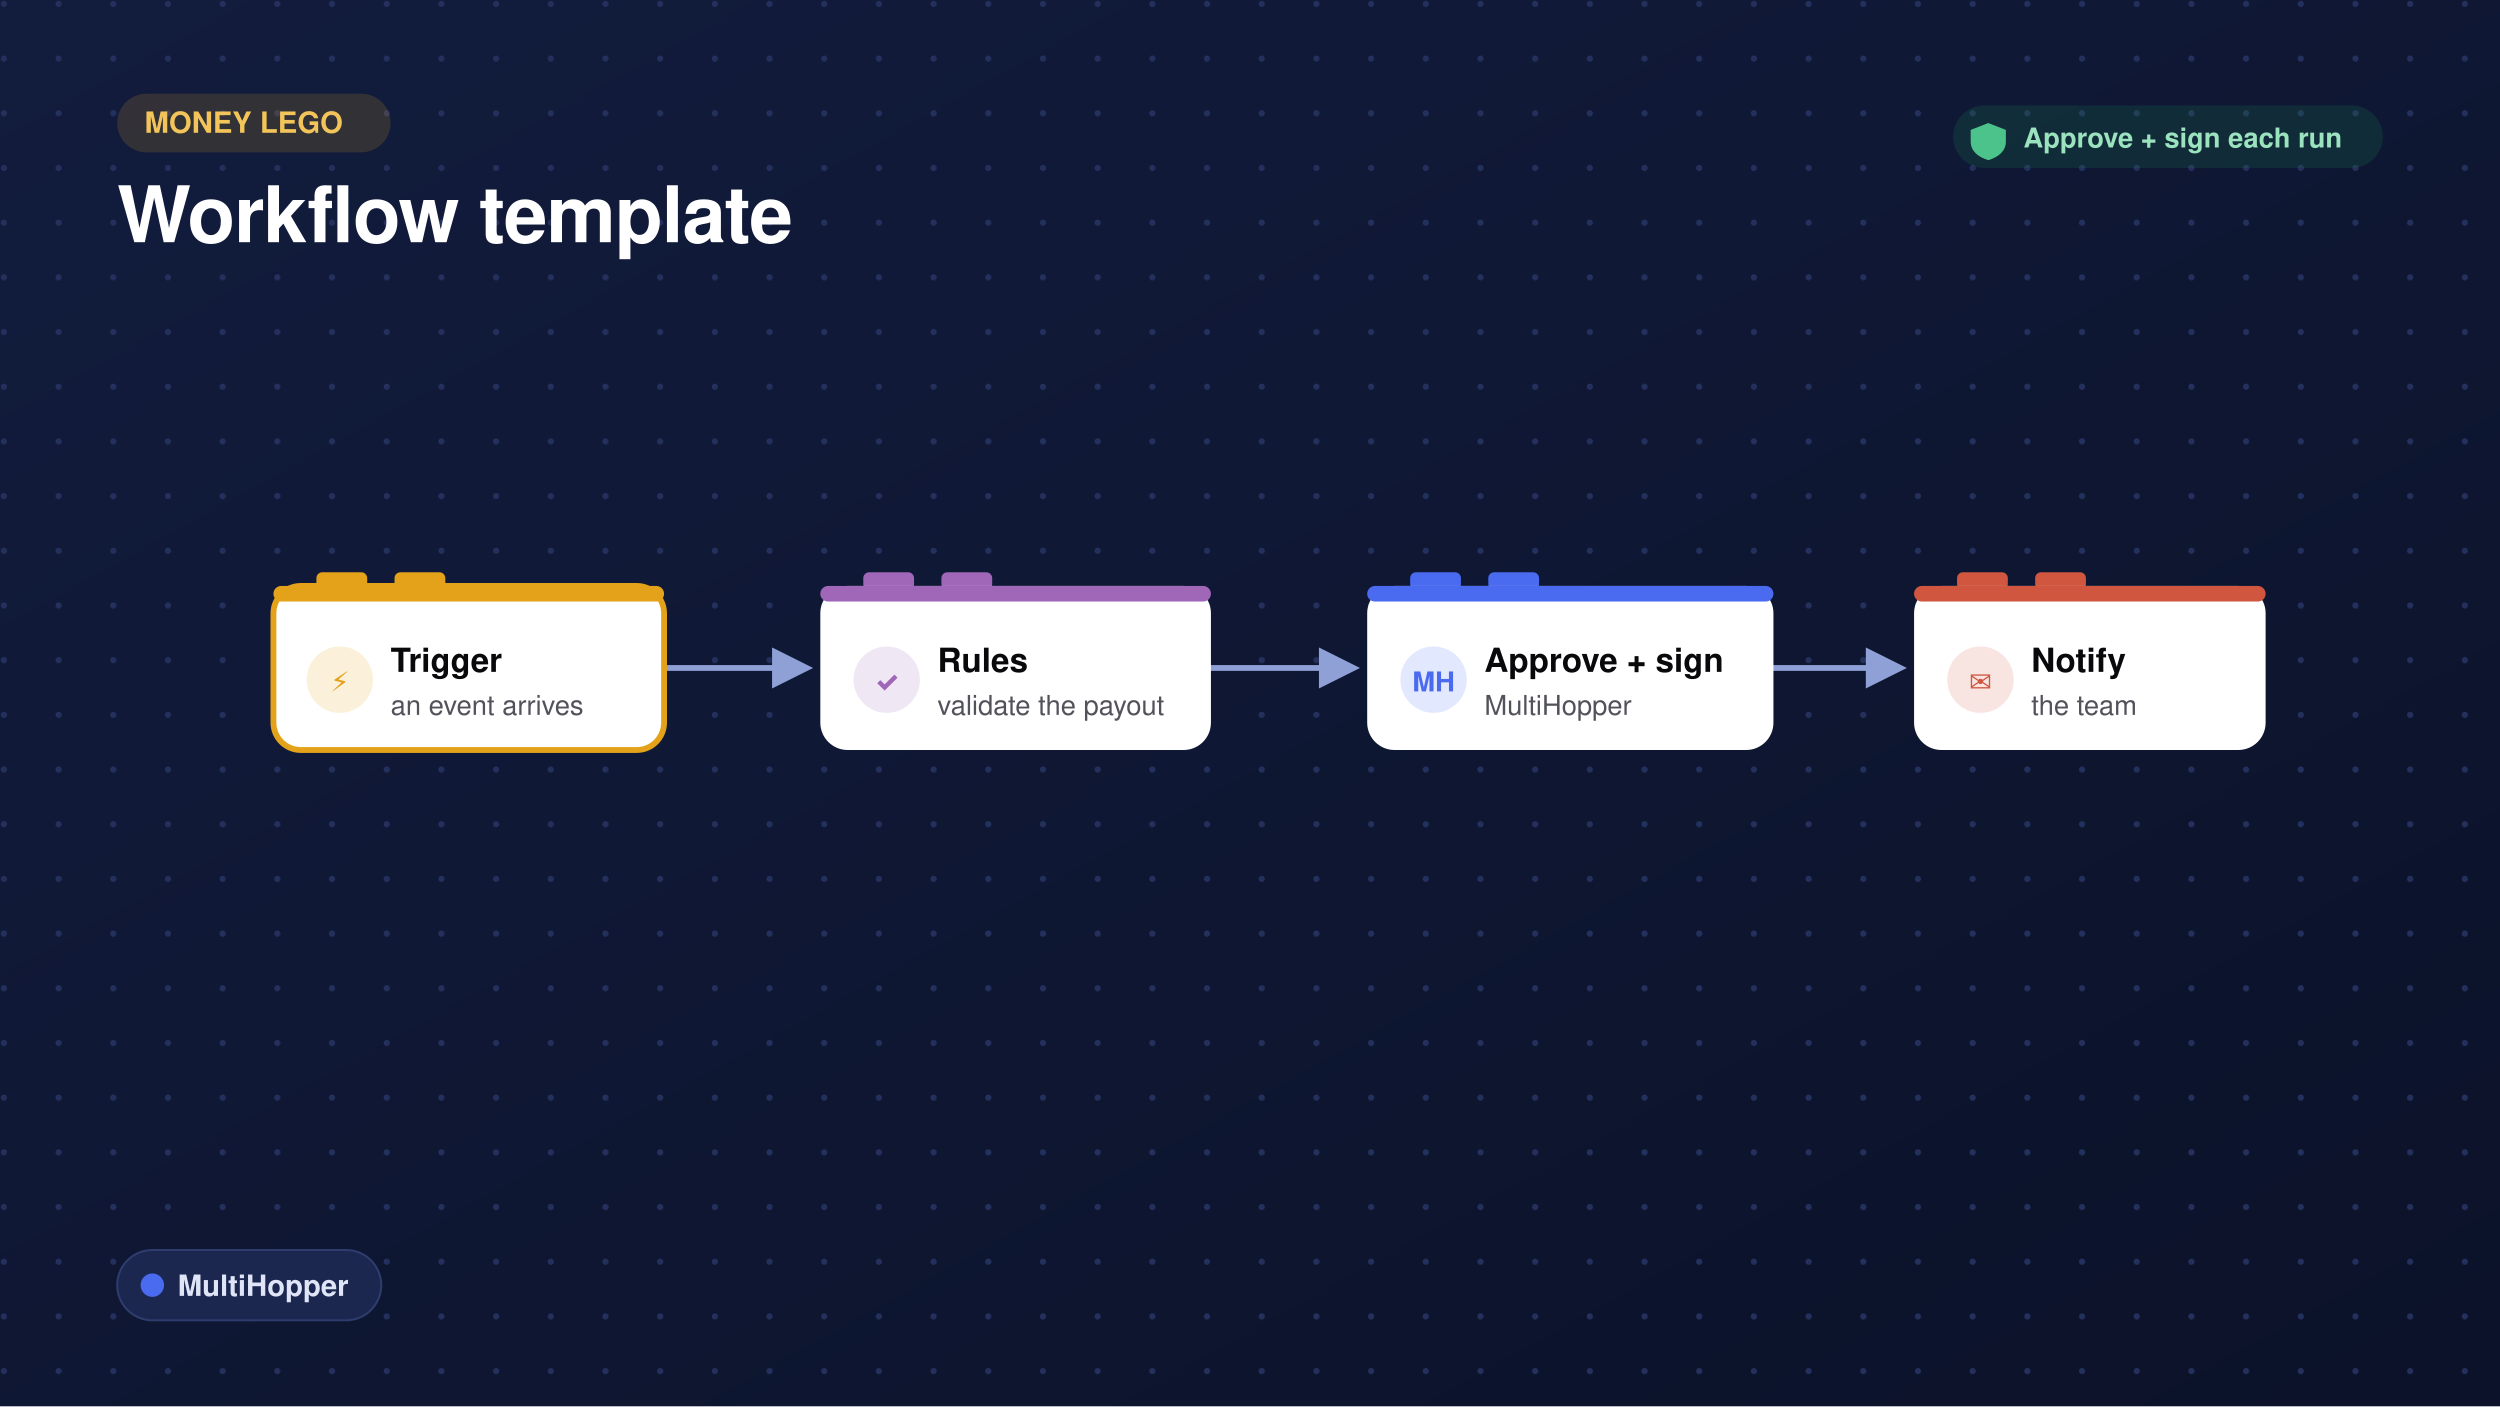
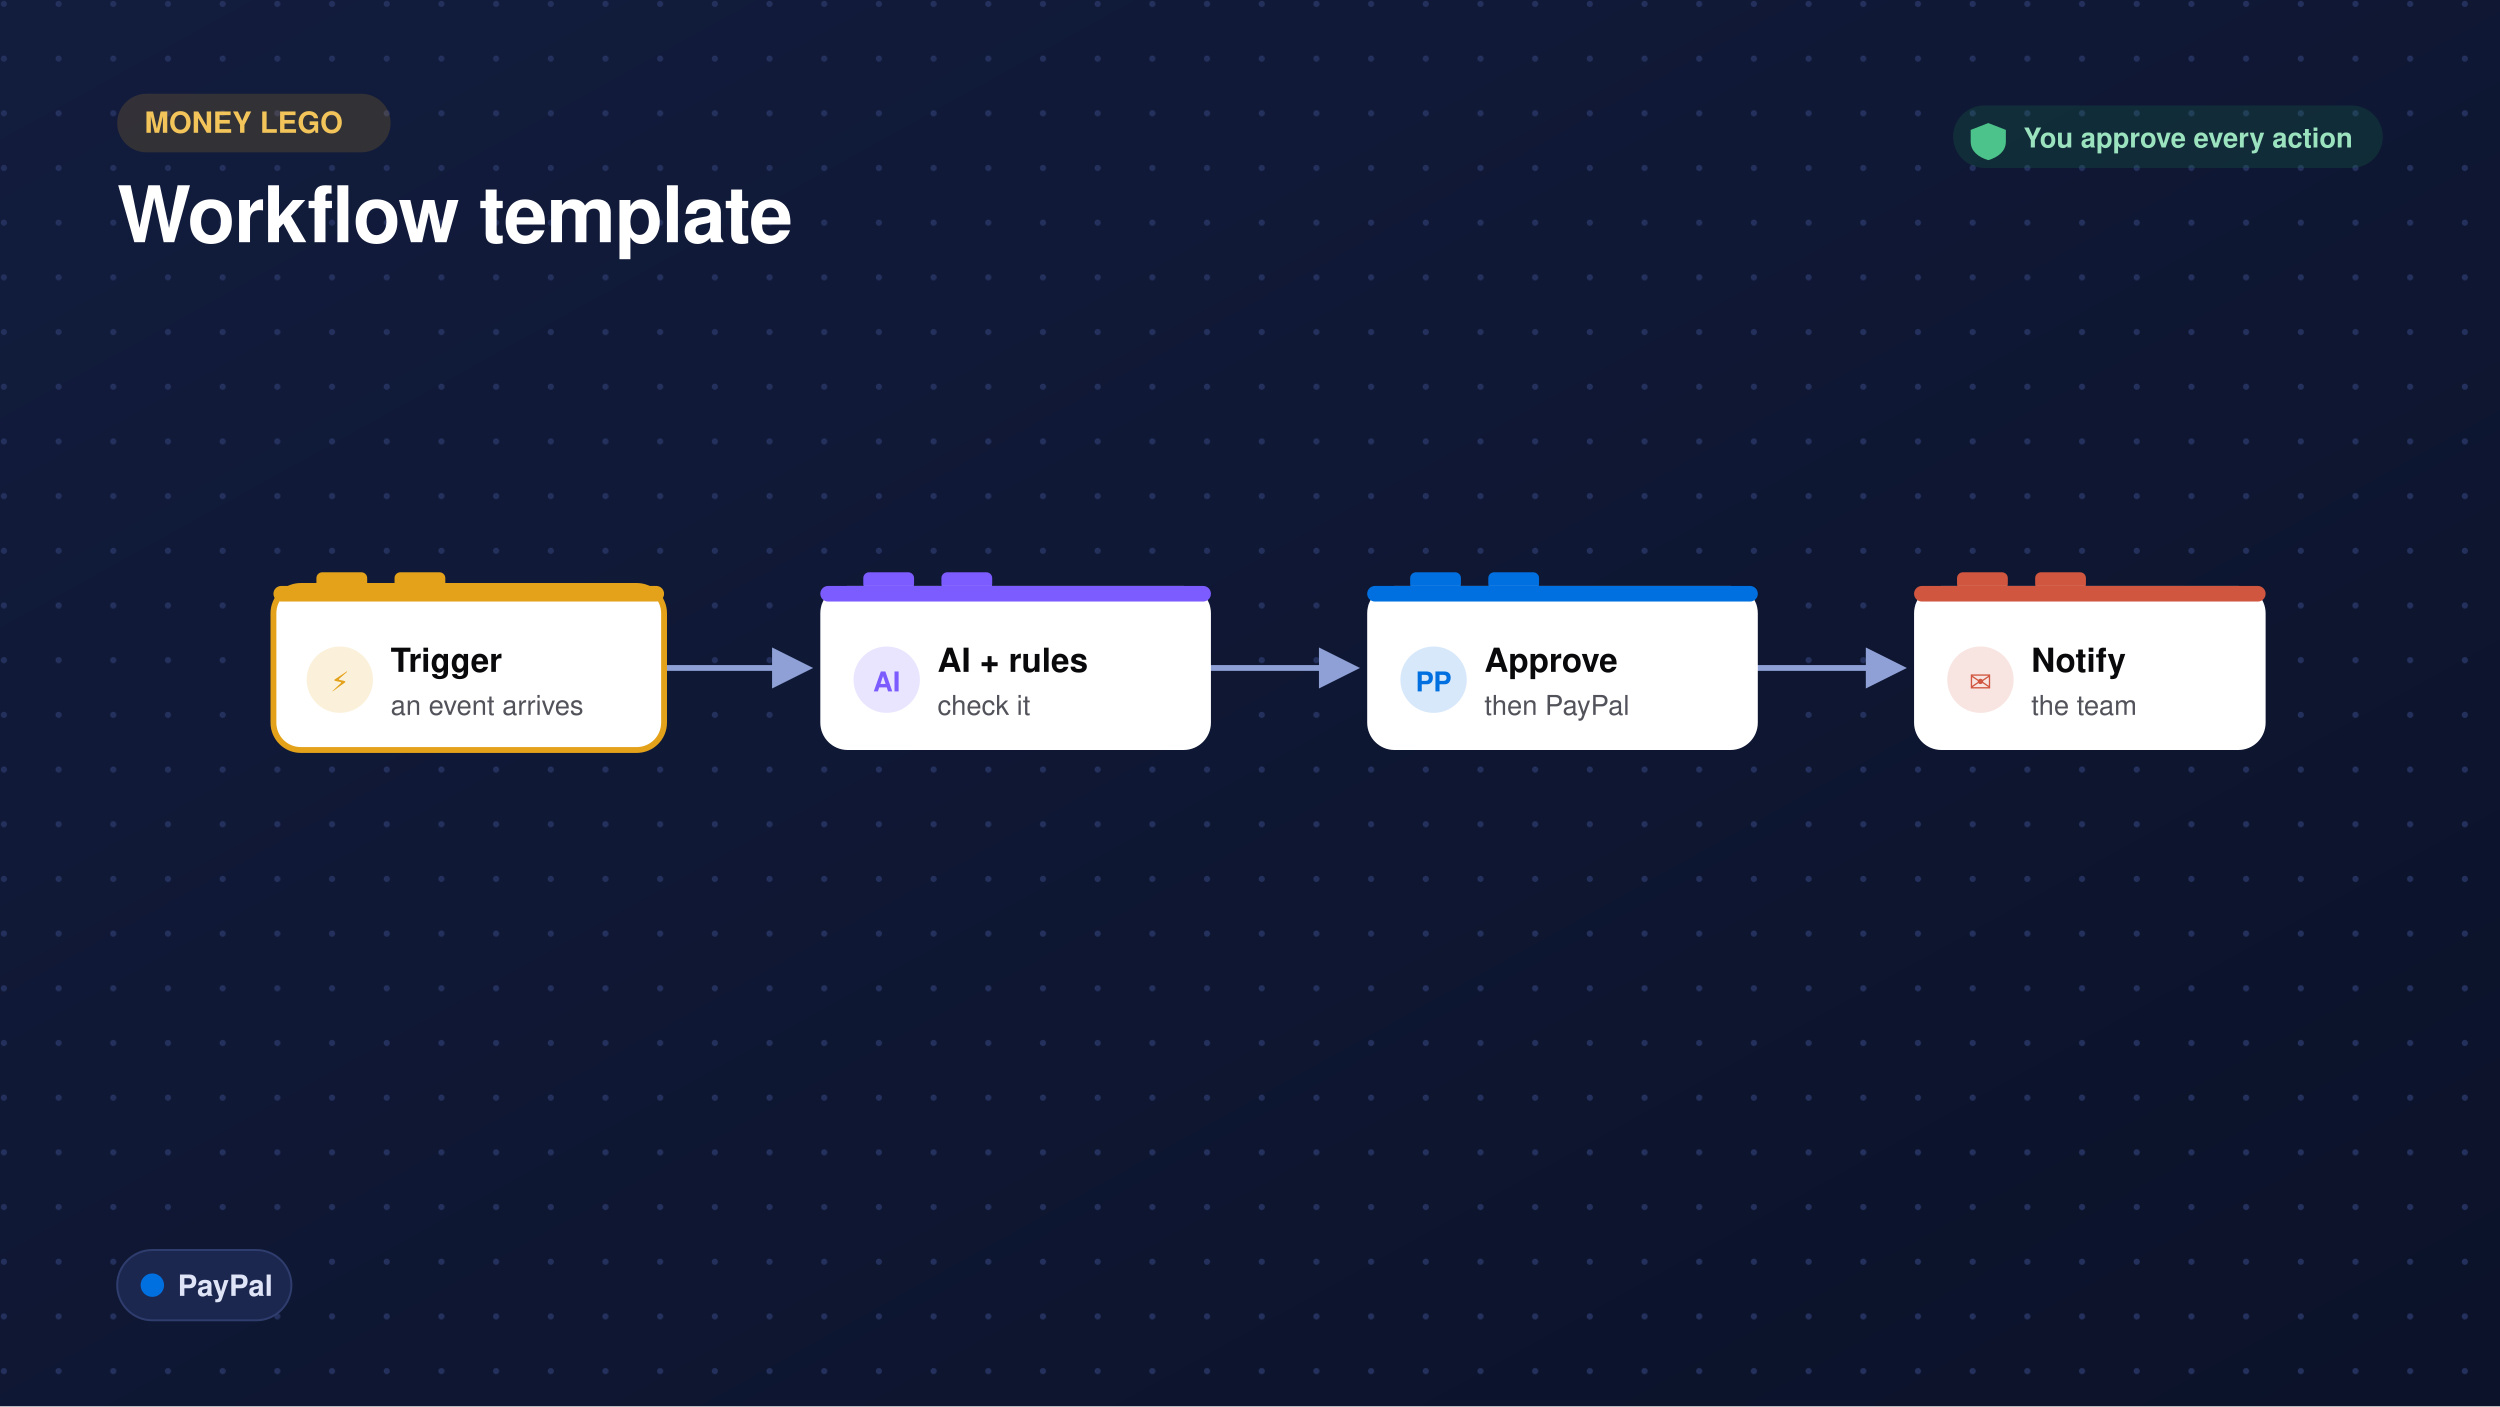
<svg xmlns="http://www.w3.org/2000/svg" viewBox="0 0 1280 720" width="1280" height="720" role="img" aria-label="Workflow template workflow">
  <defs>
    <pattern id="dots" width="28" height="28" patternUnits="userSpaceOnUse">
      <circle cx="2" cy="2" r="1.6" fill="#24305c" />
    </pattern>
    <linearGradient id="bg" x1="0" y1="0" x2="1" y2="1">
      <stop offset="0" stop-color="#121c3d" />
      <stop offset="1" stop-color="#0b1229" />
    </linearGradient>
    <marker id="arrow" viewBox="0 0 10 10" refX="7" refY="5" markerWidth="7" markerHeight="7" orient="auto-start-reverse">
      <path d="M0 0 L10 5 L0 10 z" fill="#8ea0d6" />
    </marker>
  </defs>
  <g font-family="ui-sans-serif, system-ui, -apple-system, 'Segoe UI', Helvetica, Arial, sans-serif">
    <rect width="1280" height="720" fill="url(#bg)" />
    <rect width="1280" height="720" fill="url(#dots)" />
    <rect x="60" y="48" width="140" height="30" rx="15" fill="#e3a21a" fill-opacity="0.16" />
    <text x="74" y="68" font-size="15" font-weight="700" fill="#f2c45a">MONEY LEGO</text>
    <text x="60" y="124" font-size="40" font-weight="800" fill="#ffffff" letter-spacing="-0.5">Workflow template</text>
    <g transform="translate(1000 54)">
      <rect width="220" height="32" rx="16" fill="#17784a" fill-opacity="0.22" />
      <path d="M18 9 l9 3.5 v6 c0 5 -4 8 -9 9.5 c-5 -1.5 -9 -4.5 -9 -9.5 v-6 z" fill="#4cc38a" />
-       <text x="36" y="21.5" font-size="14" font-weight="700" fill="#9be3bf">Approve + sign each run</text>
+       <text x="36" y="21.5" font-size="14" font-weight="700" fill="#9be3bf">You approve every action</text>
    </g>
    <path d="M340 342 C375 342 375 342 410 342" fill="none" stroke="#8ea0d6" stroke-width="3" stroke-linecap="round" marker-end="url(#arrow)" />
    <path d="M620 342 C655 342 655 342 690 342" fill="none" stroke="#8ea0d6" stroke-width="3" stroke-linecap="round" marker-end="url(#arrow)" />
-     <path d="M908 342 C939 342 939 342 970 342" fill="none" stroke="#8ea0d6" stroke-width="3" stroke-linecap="round" marker-end="url(#arrow)" />
+     <path d="M900 342 C935 342 935 342 970 342" fill="none" stroke="#8ea0d6" stroke-width="3" stroke-linecap="round" marker-end="url(#arrow)" />
    <g transform="translate(140 300)">
      <rect x="22" y="-7" width="26" height="9" rx="3" fill="#e3a21a" />
      <rect x="62" y="-7" width="26" height="9" rx="3" fill="#e3a21a" />
      <rect width="200" height="84" rx="14" fill="#ffffff" stroke="#e3a21a" stroke-width="3" />
      <rect width="200" height="8" rx="4" fill="#e3a21a" />
      <circle cx="34" cy="48" r="17" fill="#e3a21a" fill-opacity="0.16" />
      <text x="34" y="54" text-anchor="middle" font-size="14" font-weight="800" fill="#e3a21a">⚡</text>
      <text x="60" y="44" font-size="17" font-weight="700" fill="#09090b">Trigger</text>
      <text x="60" y="66" font-size="14" fill="#52525b">an event arrives</text>
    </g>
    <g transform="translate(420 300)">
-       <rect x="22" y="-7" width="26" height="9" rx="3" fill="#a066b8" />
-       <rect x="62" y="-7" width="26" height="9" rx="3" fill="#a066b8" />
+       <rect x="22" y="-7" width="26" height="9" rx="3" fill="#7c5cff" />
+       <rect x="62" y="-7" width="26" height="9" rx="3" fill="#7c5cff" />
      <rect width="200" height="84" rx="14" fill="#ffffff" />
-       <rect width="200" height="8" rx="4" fill="#a066b8" />
-       <circle cx="34" cy="48" r="17" fill="#a066b8" fill-opacity="0.16" />
-       <text x="34" y="54" text-anchor="middle" font-size="14" font-weight="800" fill="#a066b8">✓</text>
-       <text x="60" y="44" font-size="17" font-weight="700" fill="#09090b">Rules</text>
-       <text x="60" y="66" font-size="14" fill="#52525b">validate the payout</text>
+       <rect width="200" height="8" rx="4" fill="#7c5cff" />
+       <circle cx="34" cy="48" r="17" fill="#7c5cff" fill-opacity="0.16" />
+       <text x="34" y="54" text-anchor="middle" font-size="14" font-weight="800" fill="#7c5cff">AI</text>
+       <text x="60" y="44" font-size="17" font-weight="700" fill="#09090b">AI + rules</text>
+       <text x="60" y="66" font-size="14" fill="#52525b">check it</text>
    </g>
    <g transform="translate(700 300)">
-       <rect x="22" y="-7" width="26" height="9" rx="3" fill="#4a6af0" />
-       <rect x="62" y="-7" width="26" height="9" rx="3" fill="#4a6af0" />
-       <rect width="208" height="84" rx="14" fill="#ffffff" />
-       <rect width="208" height="8" rx="4" fill="#4a6af0" />
-       <circle cx="34" cy="48" r="17" fill="#4a6af0" fill-opacity="0.16" />
-       <text x="34" y="54" text-anchor="middle" font-size="14" font-weight="800" fill="#4a6af0">MH</text>
-       <text x="60" y="44" font-size="17" font-weight="700" fill="#09090b">Approve + sign</text>
-       <text x="60" y="66" font-size="14" fill="#52525b">MultiHopper</text>
+       <rect x="22" y="-7" width="26" height="9" rx="3" fill="#0070e0" />
+       <rect x="62" y="-7" width="26" height="9" rx="3" fill="#0070e0" />
+       <rect width="200" height="84" rx="14" fill="#ffffff" />
+       <rect width="200" height="8" rx="4" fill="#0070e0" />
+       <circle cx="34" cy="48" r="17" fill="#0070e0" fill-opacity="0.16" />
+       <text x="34" y="54" text-anchor="middle" font-size="14" font-weight="800" fill="#0070e0">PP</text>
+       <text x="60" y="44" font-size="17" font-weight="700" fill="#09090b">Approve</text>
+       <text x="60" y="66" font-size="14" fill="#52525b">then PayPal</text>
    </g>
    <g transform="translate(980 300)">
      <rect x="22" y="-7" width="26" height="9" rx="3" fill="#d0563f" />
      <rect x="62" y="-7" width="26" height="9" rx="3" fill="#d0563f" />
      <rect width="180" height="84" rx="14" fill="#ffffff" />
      <rect width="180" height="8" rx="4" fill="#d0563f" />
      <circle cx="34" cy="48" r="17" fill="#d0563f" fill-opacity="0.16" />
      <text x="34" y="54" text-anchor="middle" font-size="14" font-weight="800" fill="#d0563f">✉</text>
      <text x="60" y="44" font-size="17" font-weight="700" fill="#09090b">Notify</text>
      <text x="60" y="66" font-size="14" fill="#52525b">the team</text>
    </g>
    <g transform="translate(60 640)">
-       <rect width="135.2" height="36" rx="18" fill="#1c2750" stroke="#2f3d6e" />
-       <circle cx="18" cy="18" r="6" fill="#4a6af0" />
-       <text x="31" y="23.5" font-size="15" font-weight="600" fill="#dfe5f7">MultiHopper</text>
+       <rect width="89.2" height="36" rx="18" fill="#1c2750" stroke="#2f3d6e" />
+       <circle cx="18" cy="18" r="6" fill="#0070e0" />
+       <text x="31" y="23.5" font-size="15" font-weight="600" fill="#dfe5f7">PayPal</text>
    </g>
  </g>
</svg>
